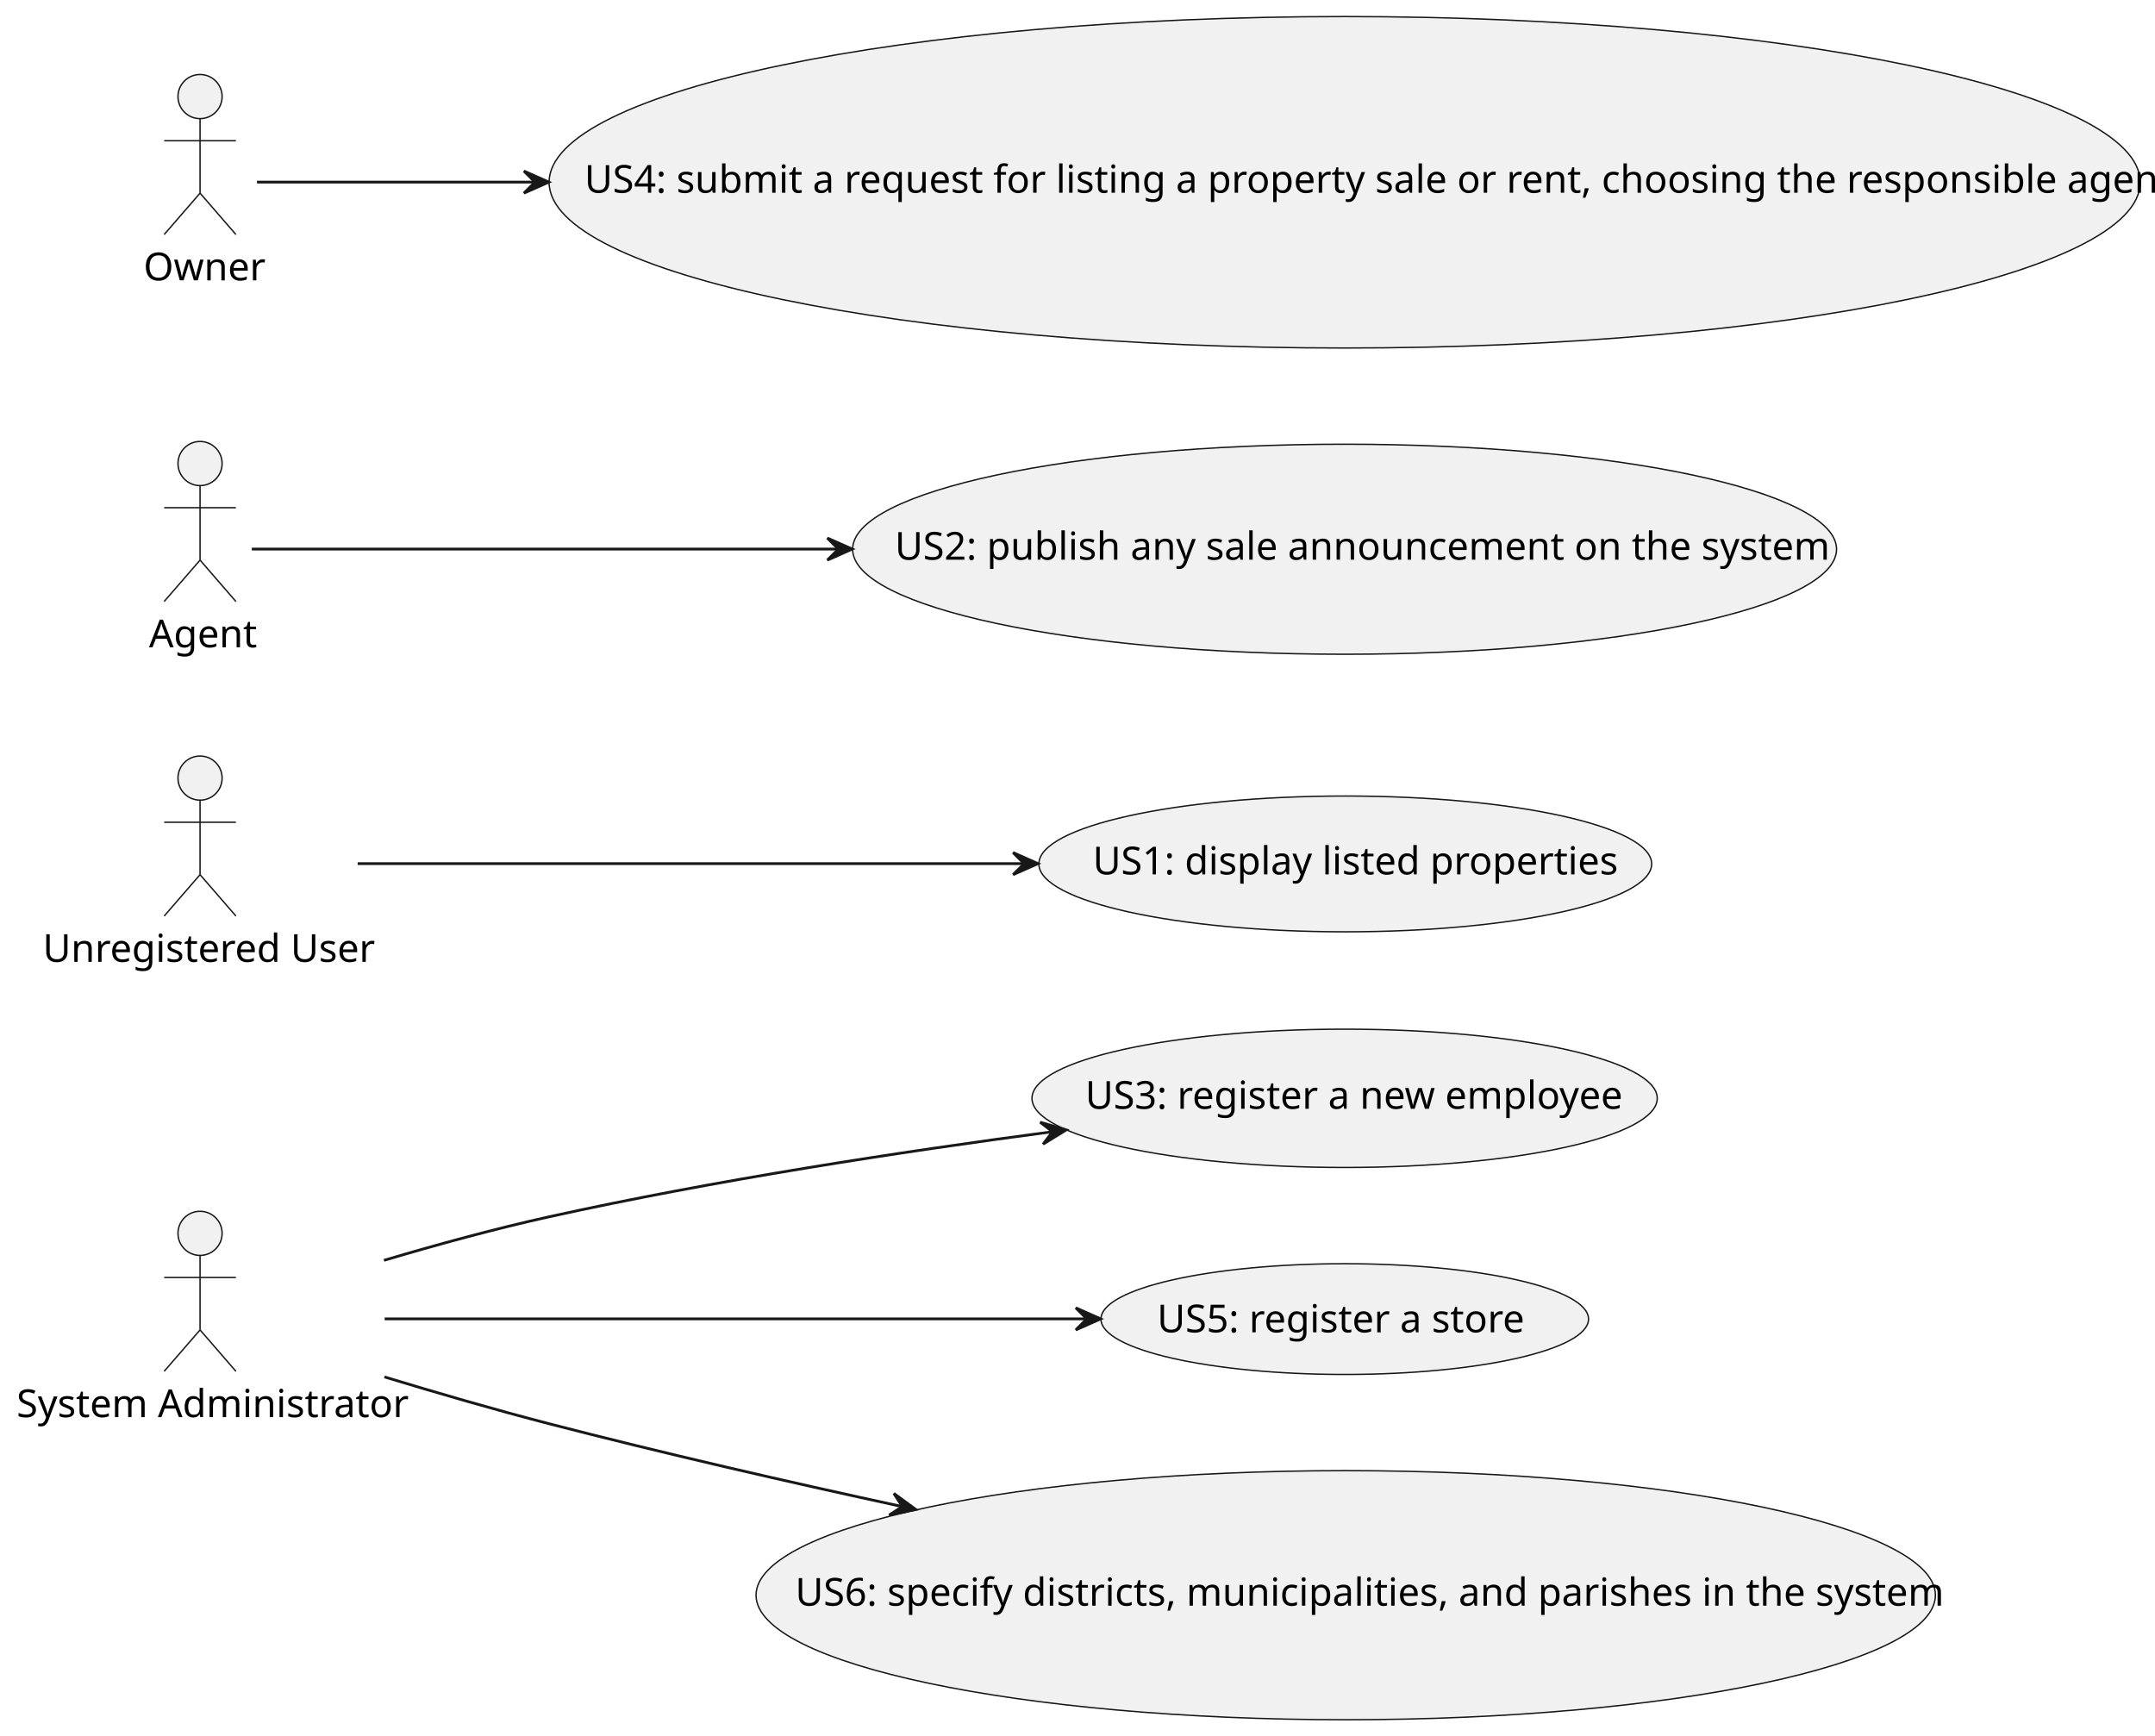
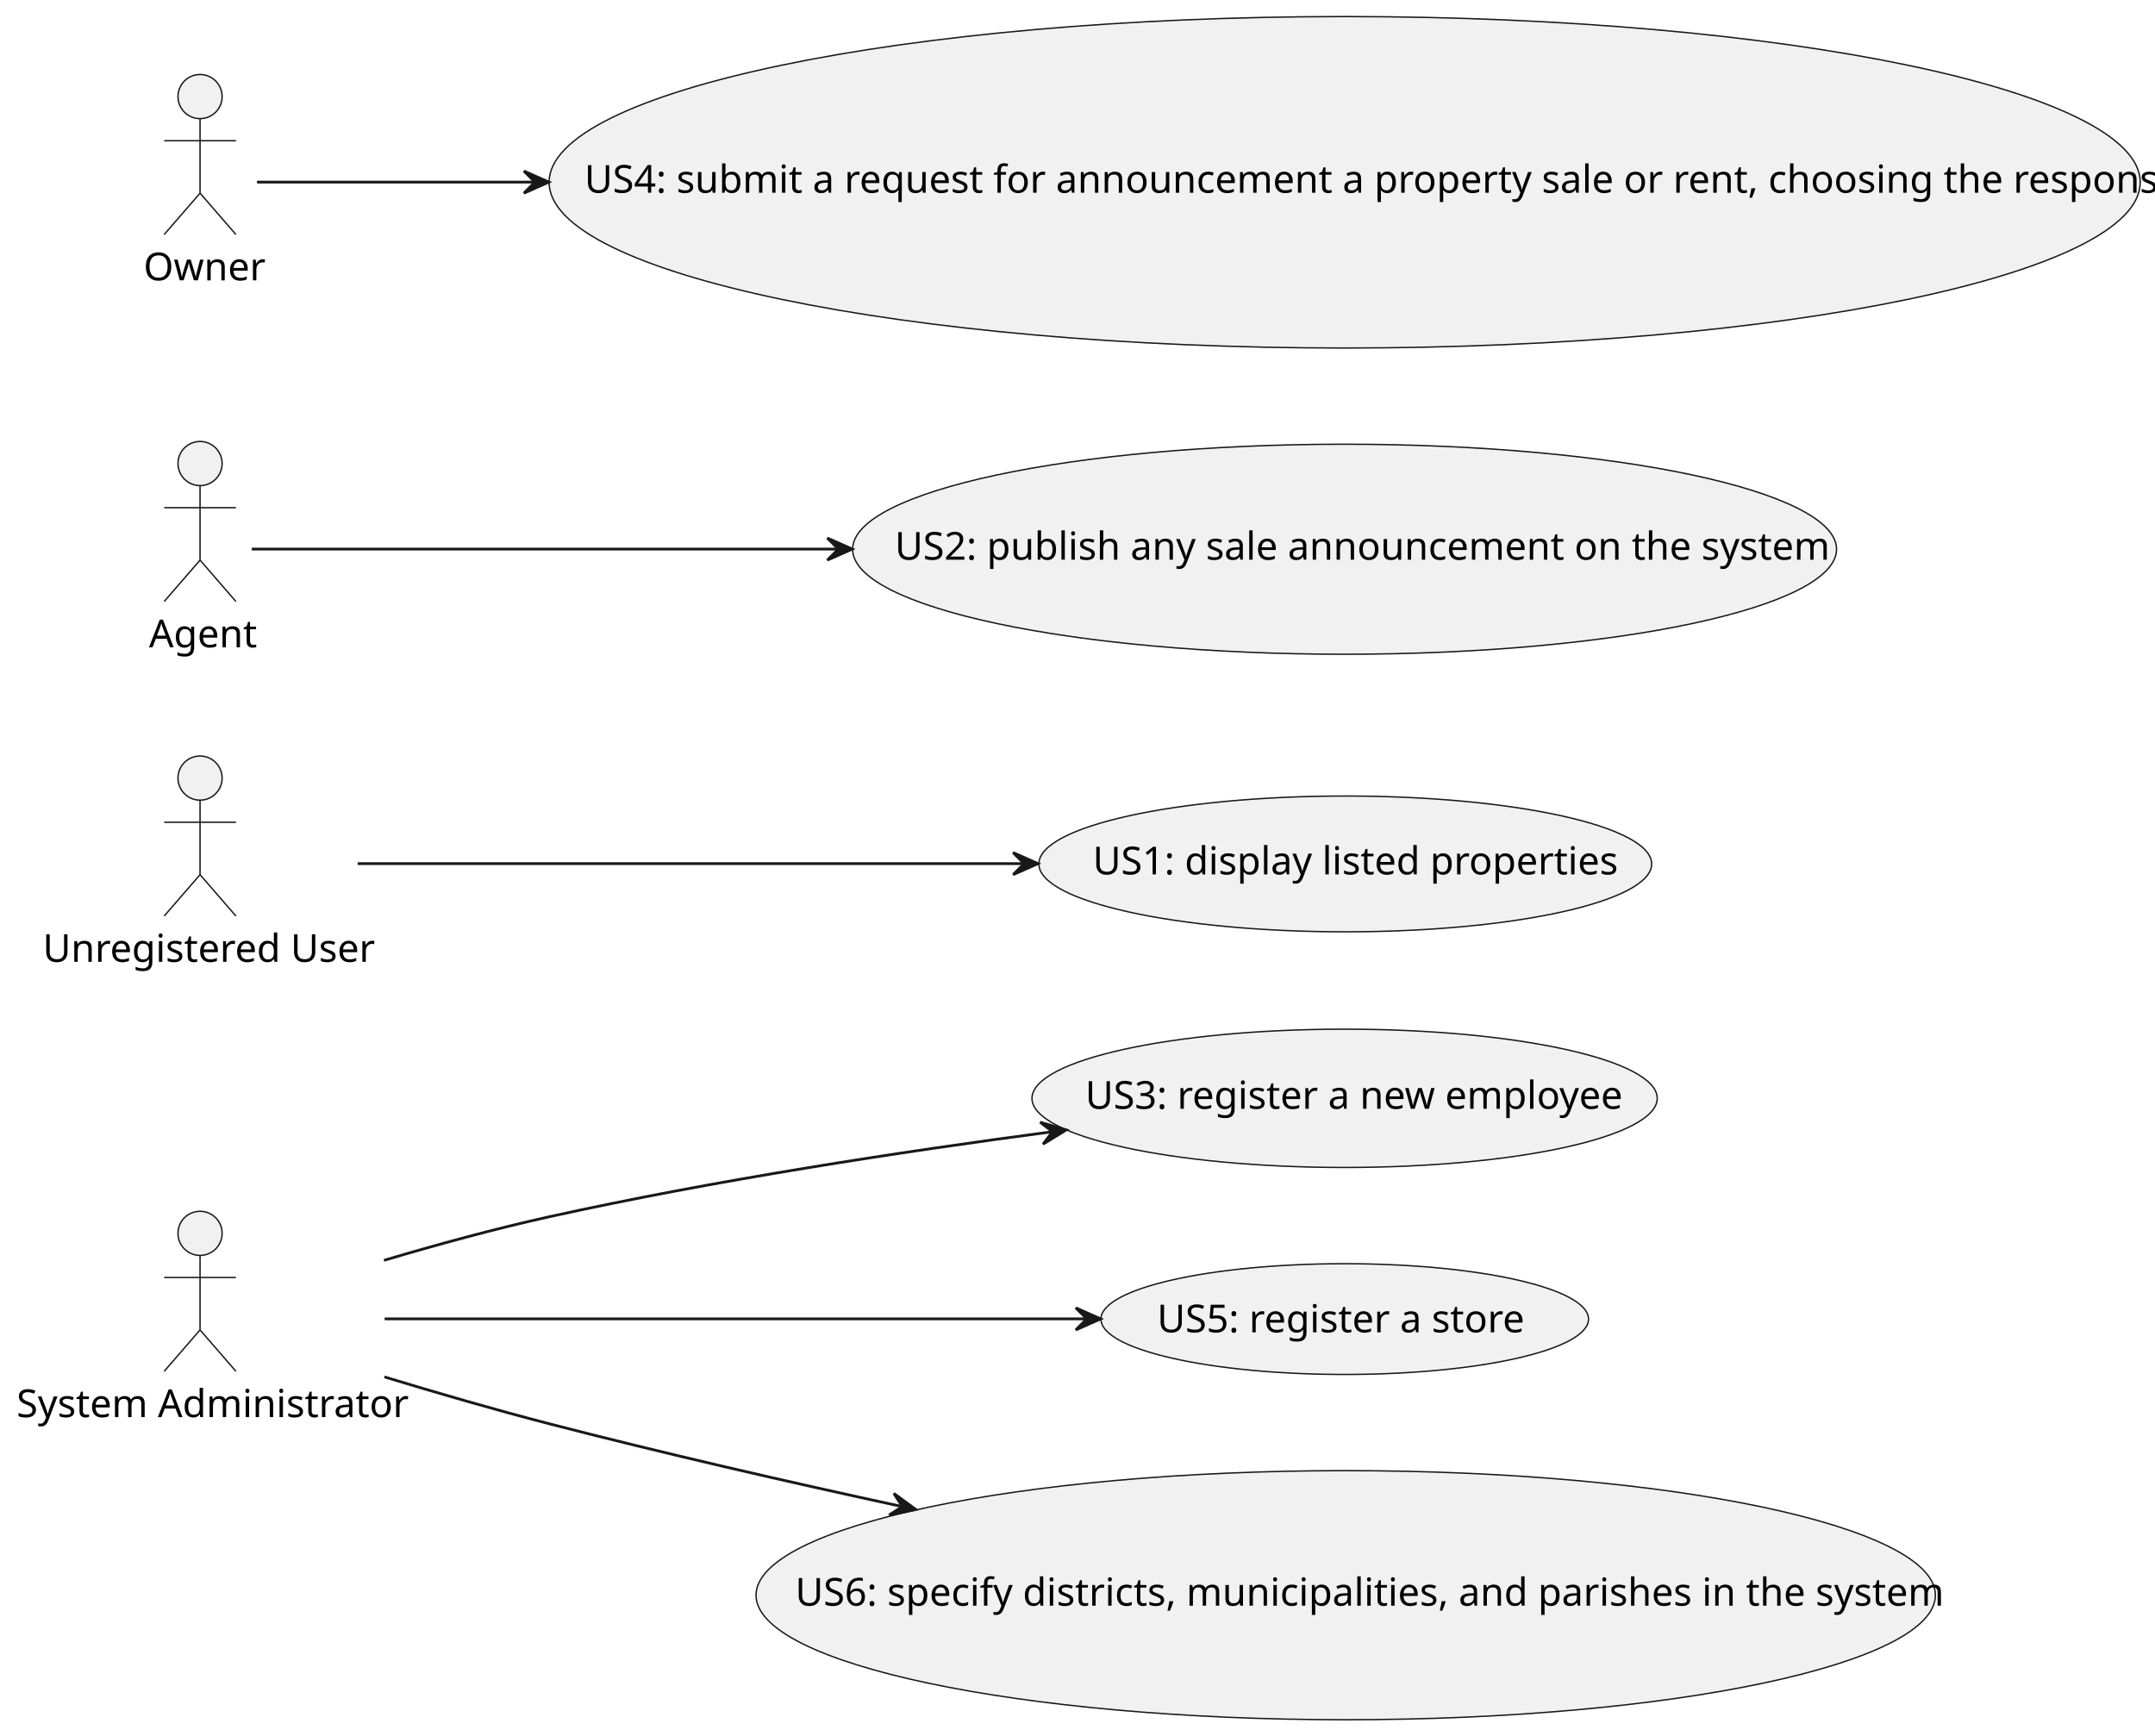
<svg xmlns="http://www.w3.org/2000/svg" contentStyleType="text/css" height="629px" preserveAspectRatio="none" style="width:781px;height:629px;background:#FFFFFF;" version="1.1" viewBox="0 0 781 629" width="781px" zoomAndPan="magnify">
  <defs />
  <g>
    <g id="elem_Admin">
      <ellipse cx="72.5" cy="447" fill="#F1F1F1" rx="8" ry="8" style="stroke:#181818;stroke-width:0.5;" />
      <path d="M72.5,455 L72.5,482 M59.5,463 L85.5,463 M72.5,482 L59.5,497 M72.5,482 L85.5,497 " fill="none" style="stroke:#181818;stroke-width:0.5;" />
      <text fill="#000000" font-family="sans-serif" font-size="14" lengthAdjust="spacing" textLength="133" x="6" y="513.607">System Administrator</text>
    </g>
    <g id="elem_UnregUser">
      <ellipse cx="72.5" cy="282" fill="#F1F1F1" rx="8" ry="8" style="stroke:#181818;stroke-width:0.5;" />
      <path d="M72.5,290 L72.5,317 M59.5,298 L85.5,298 M72.5,317 L59.5,332 M72.5,317 L85.5,332 " fill="none" style="stroke:#181818;stroke-width:0.5;" />
      <text fill="#000000" font-family="sans-serif" font-size="14" lengthAdjust="spacing" textLength="114" x="15.5" y="348.607">Unregistered User</text>
    </g>
    <g id="elem_Agent">
      <ellipse cx="72.5" cy="168" fill="#F1F1F1" rx="8" ry="8" style="stroke:#181818;stroke-width:0.5;" />
      <path d="M72.5,176 L72.5,203 M59.5,184 L85.5,184 M72.5,203 L59.5,218 M72.5,203 L85.5,218 " fill="none" style="stroke:#181818;stroke-width:0.5;" />
      <text fill="#000000" font-family="sans-serif" font-size="14" lengthAdjust="spacing" textLength="37" x="54" y="234.607">Agent</text>
    </g>
    <g id="elem_Owner">
      <ellipse cx="72.5" cy="35" fill="#F1F1F1" rx="8" ry="8" style="stroke:#181818;stroke-width:0.5;" />
      <path d="M72.5,43 L72.5,70 M59.5,51 L85.5,51 M72.5,70 L59.5,85 M72.5,70 L85.5,85 " fill="none" style="stroke:#181818;stroke-width:0.5;" />
      <text fill="#000000" font-family="sans-serif" font-size="14" lengthAdjust="spacing" textLength="41" x="52" y="101.607">Owner</text>
    </g>
    <g id="elem_US1: display listed properties">
      <ellipse cx="487.543" cy="313.109" fill="#F1F1F1" rx="111.043" ry="24.609" style="stroke:#181818;stroke-width:0.5;" />
      <text fill="#000000" font-family="sans-serif" font-size="14" lengthAdjust="spacing" textLength="183" x="396.043" y="316.906">US1: display listed properties</text>
    </g>
    <g id="elem_US2: publish any sale announcement on the system">
      <ellipse cx="487.295" cy="199.059" fill="#F1F1F1" rx="178.294" ry="38.059" style="stroke:#181818;stroke-width:0.5;" />
      <text fill="#000000" font-family="sans-serif" font-size="14" lengthAdjust="spacing" textLength="326" x="324.295" y="202.856">US2: publish any sale announcement on the system</text>
    </g>
    <g id="elem_US3: register a new employee">
      <ellipse cx="487.305" cy="398.061" fill="#F1F1F1" rx="113.305" ry="25.061" style="stroke:#181818;stroke-width:0.5;" />
      <text fill="#000000" font-family="sans-serif" font-size="14" lengthAdjust="spacing" textLength="188" x="393.305" y="401.858">US3: register a new employee</text>
    </g>
-     <g id="elem_US4: submit a request for listing a property sale or rent, choosing the responsible agent">
+     <g id="elem_US4: submit a request for announcement a property sale or rent, choosing the responsible agent">
      <ellipse cx="487.323" cy="66.065" fill="#F1F1F1" rx="288.323" ry="60.065" style="stroke:#181818;stroke-width:0.5;" />
-       <text fill="#000000" font-family="sans-serif" font-size="14" lengthAdjust="spacing" textLength="551" x="211.823" y="69.862">US4: submit a request for listing a property sale or rent, choosing the responsible agent</text>
+       <text fill="#000000" font-family="sans-serif" font-size="14" lengthAdjust="spacing" textLength="551" x="211.823" y="69.862">US4: submit a request for announcement a property sale or rent, choosing the responsible agent</text>
    </g>
    <g id="elem_US5: register a store">
      <ellipse cx="487.353" cy="478.071" fill="#F1F1F1" rx="88.353" ry="20.071" style="stroke:#181818;stroke-width:0.5;" />
      <text fill="#000000" font-family="sans-serif" font-size="14" lengthAdjust="spacing" textLength="130" x="419.353" y="482.874">US5: register a store</text>
    </g>
    <g id="elem_US6: specify districts, municipalities, and parishes in the system">
      <ellipse cx="487.707" cy="578.141" fill="#F1F1F1" rx="213.707" ry="45.141" style="stroke:#181818;stroke-width:0.5;" />
      <text fill="#000000" font-family="sans-serif" font-size="14" lengthAdjust="spacing" textLength="399" x="288.207" y="581.938">US6: specify districts, municipalities, and parishes in the system</text>
    </g>
    <g id="link_UnregUser_US1: display listed properties">
      <path d="M129.63,313 C191.35,313 292.22,313 371,313 " fill="none" id="UnregUser-to-US1: display listed properties" style="stroke:#181818;stroke-width:1.0;" />
      <polygon fill="#181818" points="376.16,313,367.16,309,371.16,313,367.16,317,376.16,313" style="stroke:#181818;stroke-width:1.0;" />
    </g>
    <g id="link_Agent_US2: publish any sale announcement on the system">
      <path d="M91.25,199 C128.6,199 218.9,199 303.78,199 " fill="none" id="Agent-to-US2: publish any sale announcement on the system" style="stroke:#181818;stroke-width:1.0;" />
      <polygon fill="#181818" points="308.84,199,299.84,195,303.84,199,299.84,203,308.84,199" style="stroke:#181818;stroke-width:1.0;" />
    </g>
    <g id="link_Admin_US3: register a new employee">
      <path d="M139.16,456.78 C158.31,451.1 179.37,445.34 199,441 C258.79,427.78 326.49,417.43 381.17,410.2 " fill="none" id="Admin-to-US3: register a new employee" style="stroke:#181818;stroke-width:1.0;" />
      <polygon fill="#181818" points="386.42,409.51,376.972,406.727,381.463,410.167,378.024,414.658,386.42,409.51" style="stroke:#181818;stroke-width:1.0;" />
    </g>
-     <g id="link_Owner_US4: submit a request for listing a property sale or rent, choosing the responsible agent">
-       <path d="M93.14,66 C114.4,66 151.03,66 193.65,66 " fill="none" id="Owner-to-US4: submit a request for listing a property sale or rent, choosing the responsible agent" style="stroke:#181818;stroke-width:1.0;" />
+     <g id="link_Owner_US4: submit a request for announcement a property sale or rent, choosing the responsible agent">
+       <path d="M93.14,66 C114.4,66 151.03,66 193.65,66 " fill="none" id="Owner-to-US4: submit a request for announcement a property sale or rent, choosing the responsible agent" style="stroke:#181818;stroke-width:1.0;" />
      <polygon fill="#181818" points="198.88,66,189.88,62,193.88,66,189.88,70,198.88,66" style="stroke:#181818;stroke-width:1.0;" />
    </g>
    <g id="link_Admin_US5: register a store">
      <path d="M139.4,478 C208.15,478 316.49,478 393.83,478 " fill="none" id="Admin-to-US5: register a store" style="stroke:#181818;stroke-width:1.0;" />
      <polygon fill="#181818" points="398.88,478,389.88,474,393.88,478,389.88,482,398.88,478" style="stroke:#181818;stroke-width:1.0;" />
    </g>
    <g id="link_Admin_US6: specify districts, municipalities, and parishes in the system">
      <path d="M139.32,499.03 C158.48,504.85 179.5,510.95 199,516 C240.21,526.66 285.06,536.96 326.82,545.99 " fill="none" id="Admin-to-US6: specify districts, municipalities, and parishes in the system" style="stroke:#181818;stroke-width:1.0;" />
      <polygon fill="#181818" points="331.9,547.08,323.95,541.267,327.013,546.023,322.258,549.086,331.9,547.08" style="stroke:#181818;stroke-width:1.0;" />
    </g>
  </g>
</svg>
